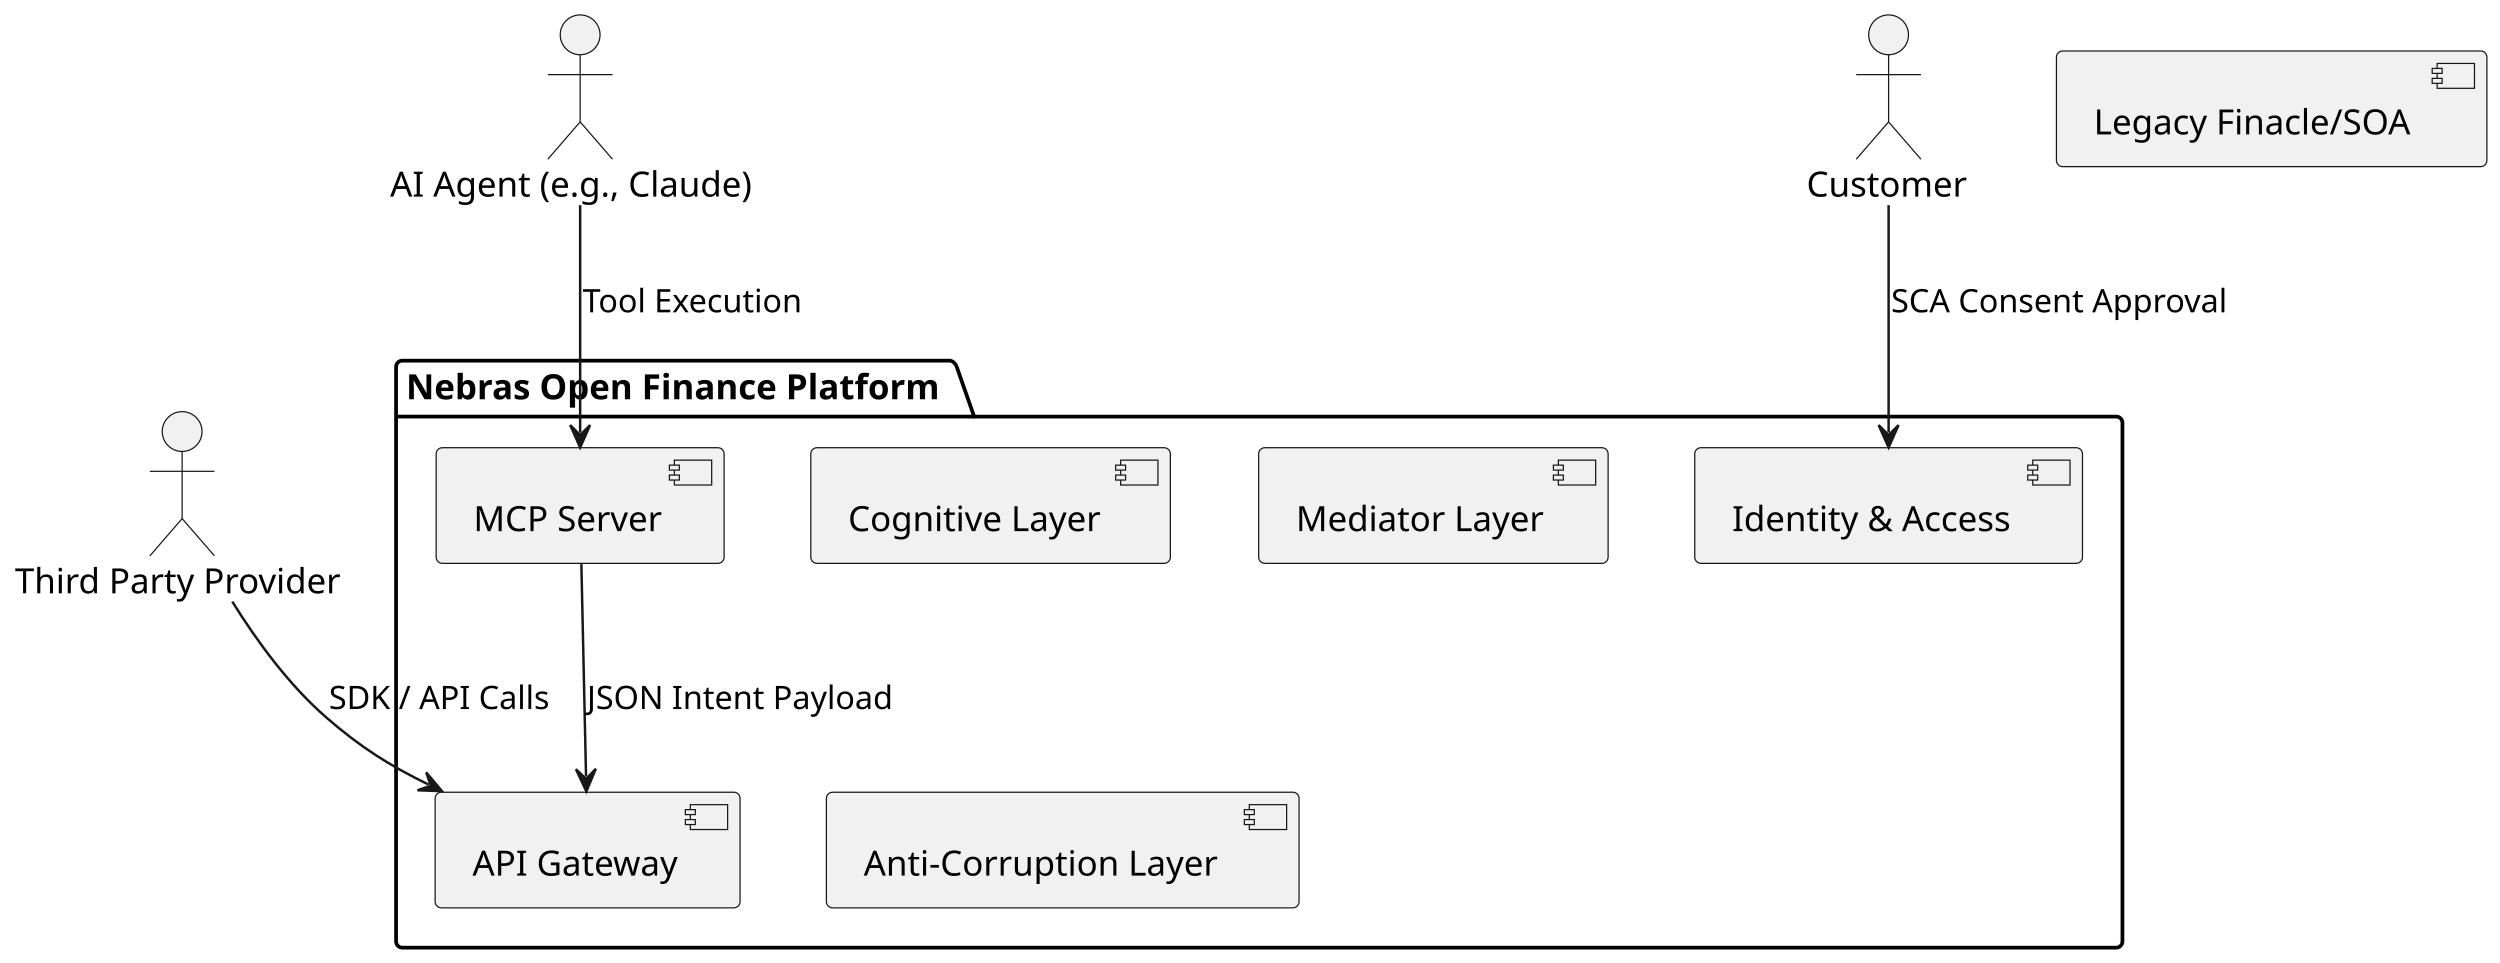
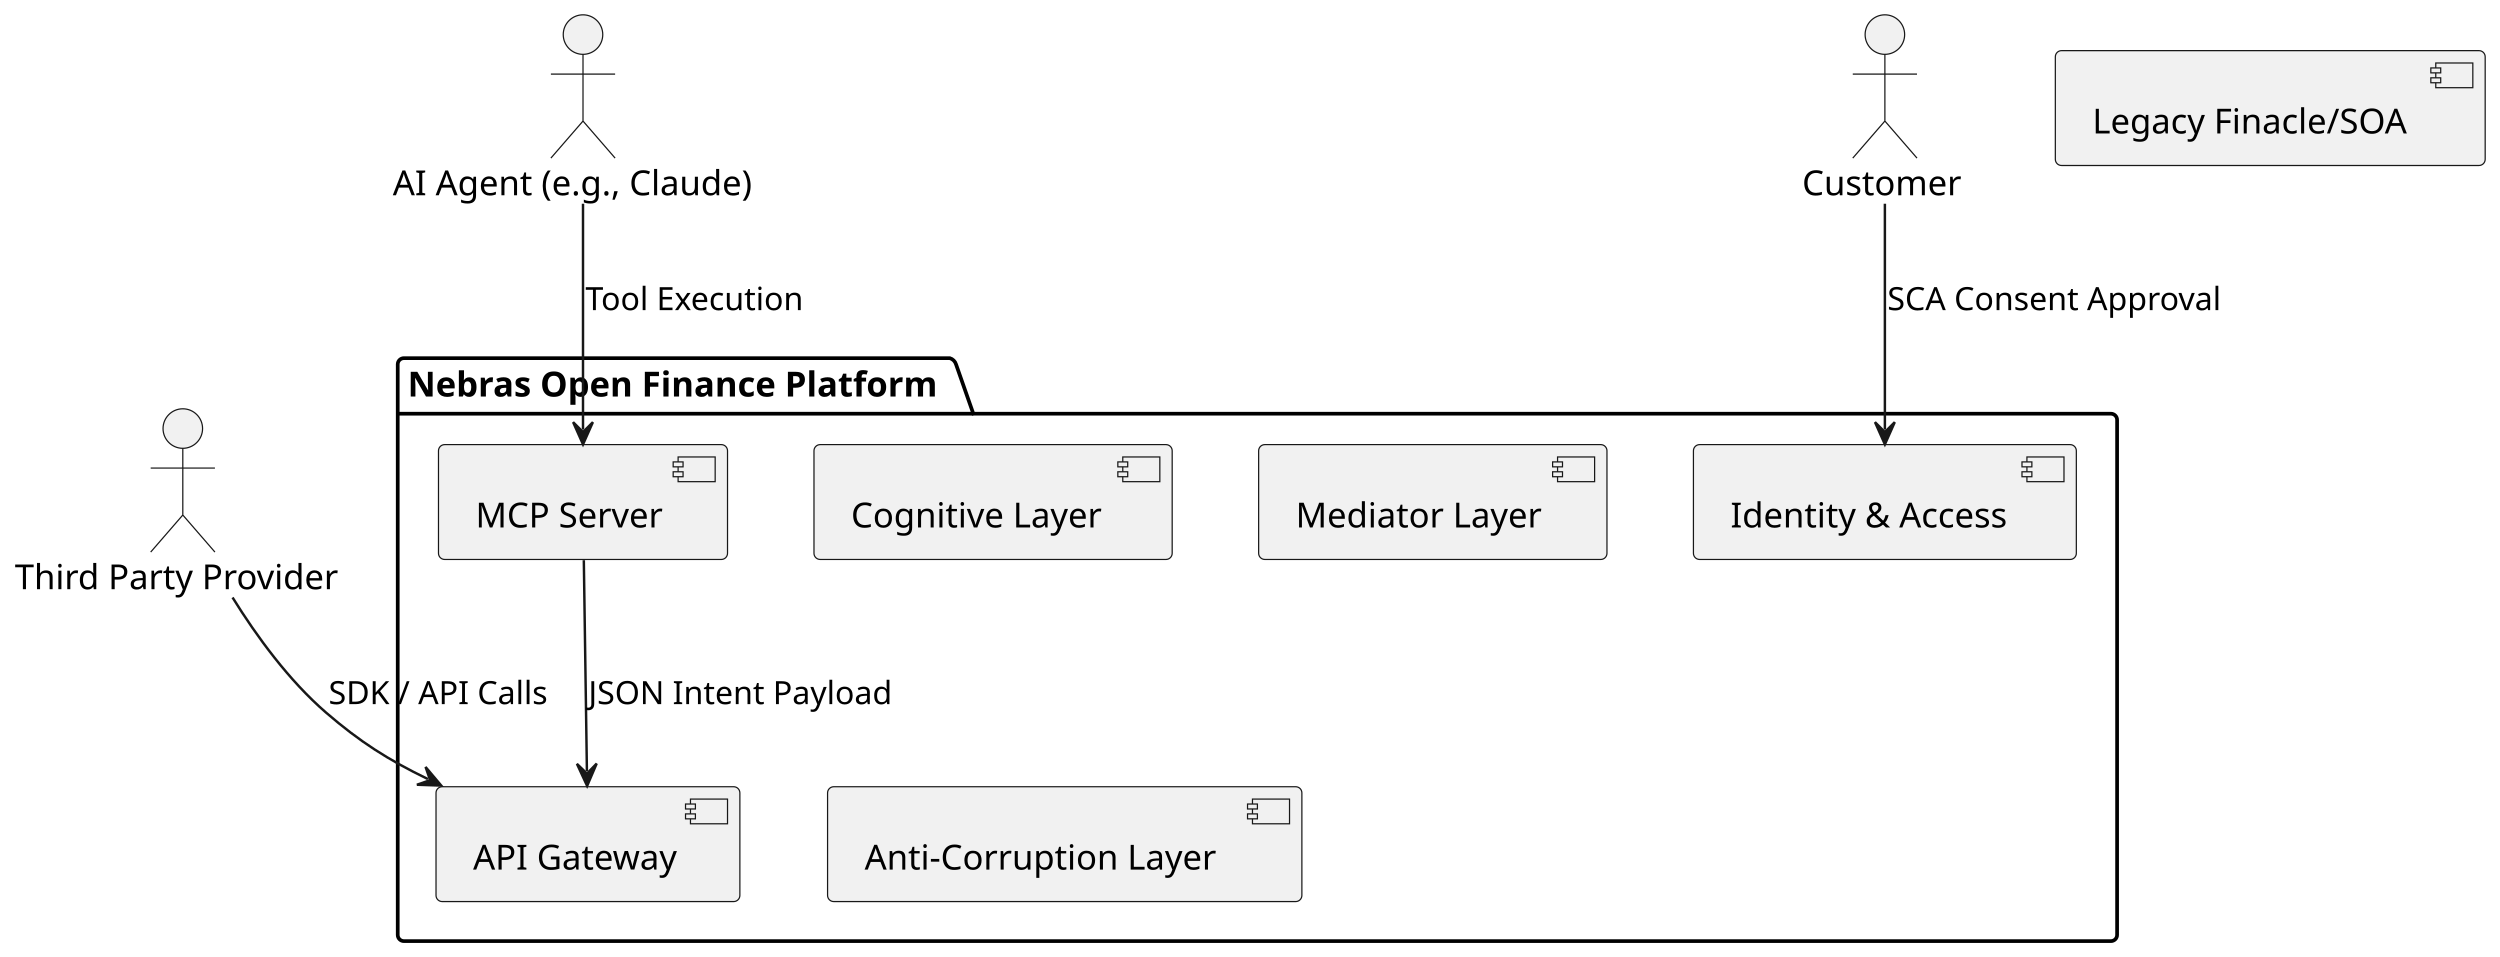
- <svg xmlns="http://www.w3.org/2000/svg" contentStyleType="text/css" data-diagram-type="DESCRIPTION" height="387px" preserveAspectRatio="none" style="width:1005px;height:387px;background:#FFFFFF;" version="1.1" viewBox="0 0 1005 387" width="1005px" zoomAndPan="magnify">
+ <svg xmlns="http://www.w3.org/2000/svg" contentStyleType="text/css" height="387px" preserveAspectRatio="none" style="width:1012px;height:387px;background:#FFFFFF;" version="1.1" viewBox="0 0 1012 387" width="1012px" zoomAndPan="magnify">
  <defs />
  <g>
-     <g class="cluster" data-qualified-name="Nebras Open Finance Platform" data-source-line="13" id="ent0005">
-       <path d="M161.72,144.98 L382.106,144.98 A3.75,3.75 0 0 1 384.606,147.48 L391.606,167.468 L850.72,167.468 A2.5,2.5 0 0 1 853.22,169.968 L853.22,378.46 A2.5,2.5 0 0 1 850.72,380.96 L161.72,380.96 A2.5,2.5 0 0 1 159.22,378.46 L159.22,147.48 A2.5,2.5 0 0 1 161.72,144.98" fill="none" style="stroke:#000000;stroke-width:1.5;" />
-       <line style="stroke:#000000;stroke-width:1.5;" x1="159.22" x2="391.606" y1="167.468" y2="167.468" />
-       <text fill="#000000" font-family="sans-serif" font-size="14" font-weight="bold" lengthAdjust="spacing" textLength="219.386" x="163.22" y="160.515">Nebras Open Finance Platform</text>
+     <g id="cluster_Nebras Open Finance Platform">
+       <path d="M163.5,144.98 L384.5,144.98 A3.75,3.75 0 0 1 387,147.48 L394,167.468 L854.5,167.468 A2.5,2.5 0 0 1 857,169.968 L857,378.46 A2.5,2.5 0 0 1 854.5,380.96 L163.5,380.96 A2.5,2.5 0 0 1 161,378.46 L161,147.48 A2.5,2.5 0 0 1 163.5,144.98 " fill="none" style="stroke:#000000;stroke-width:1.5;" />
+       <line style="stroke:#000000;stroke-width:1.5;" x1="161" x2="394" y1="167.468" y2="167.468" />
+       <text fill="#000000" font-family="sans-serif" font-size="14" font-weight="bold" lengthAdjust="spacing" textLength="220" x="165" y="160.515">Nebras Open Finance Platform</text>
    </g>
-     <g class="entity" data-qualified-name="Nebras Open Finance Platform.MCP" data-source-line="14" id="ent0006">
-       <rect fill="#F1F1F1" height="46.488" rx="2.5" ry="2.5" style="stroke:#181818;stroke-width:0.5;" width="115.756" x="175.34" y="179.98" />
-       <rect fill="#F1F1F1" height="10" style="stroke:#181818;stroke-width:0.5;" width="15" x="271.096" y="184.98" />
-       <rect fill="#F1F1F1" height="2" style="stroke:#181818;stroke-width:0.5;" width="4" x="269.096" y="186.98" />
-       <rect fill="#F1F1F1" height="2" style="stroke:#181818;stroke-width:0.5;" width="4" x="269.096" y="190.98" />
-       <text fill="#000000" font-family="sans-serif" font-size="14" lengthAdjust="spacing" textLength="75.756" x="190.34" y="213.515">MCP Server</text>
+     <g id="elem_MCP">
+       <rect fill="#F1F1F1" height="46.488" rx="2.5" ry="2.5" style="stroke:#181818;stroke-width:0.5;" width="117" x="177.5" y="179.98" />
+       <rect fill="#F1F1F1" height="10" style="stroke:#181818;stroke-width:0.5;" width="15" x="274.5" y="184.98" />
+       <rect fill="#F1F1F1" height="2" style="stroke:#181818;stroke-width:0.5;" width="4" x="272.5" y="186.98" />
+       <rect fill="#F1F1F1" height="2" style="stroke:#181818;stroke-width:0.5;" width="4" x="272.5" y="190.98" />
+       <text fill="#000000" font-family="sans-serif" font-size="14" lengthAdjust="spacing" textLength="77" x="192.5" y="213.515">MCP Server</text>
    </g>
-     <g class="entity" data-qualified-name="Nebras Open Finance Platform.Gateway" data-source-line="15" id="ent0007">
-       <rect fill="#F1F1F1" height="46.488" rx="2.5" ry="2.5" style="stroke:#181818;stroke-width:0.5;" width="122.578" x="174.93" y="318.47" />
-       <rect fill="#F1F1F1" height="10" style="stroke:#181818;stroke-width:0.5;" width="15" x="277.508" y="323.47" />
-       <rect fill="#F1F1F1" height="2" style="stroke:#181818;stroke-width:0.5;" width="4" x="275.508" y="325.47" />
-       <rect fill="#F1F1F1" height="2" style="stroke:#181818;stroke-width:0.5;" width="4" x="275.508" y="329.47" />
-       <text fill="#000000" font-family="sans-serif" font-size="14" lengthAdjust="spacing" textLength="82.578" x="189.93" y="352.005">API Gateway</text>
+     <g id="elem_Gateway">
+       <rect fill="#F1F1F1" height="46.488" rx="2.5" ry="2.5" style="stroke:#181818;stroke-width:0.5;" width="123" x="176.5" y="318.47" />
+       <rect fill="#F1F1F1" height="10" style="stroke:#181818;stroke-width:0.5;" width="15" x="279.5" y="323.47" />
+       <rect fill="#F1F1F1" height="2" style="stroke:#181818;stroke-width:0.5;" width="4" x="277.5" y="325.47" />
+       <rect fill="#F1F1F1" height="2" style="stroke:#181818;stroke-width:0.5;" width="4" x="277.5" y="329.47" />
+       <text fill="#000000" font-family="sans-serif" font-size="14" lengthAdjust="spacing" textLength="83" x="191.5" y="352.005">API Gateway</text>
    </g>
-     <g class="entity" data-qualified-name="Nebras Open Finance Platform.Cognitive" data-source-line="16" id="ent0008">
-       <rect fill="#F1F1F1" height="46.488" rx="2.5" ry="2.5" style="stroke:#181818;stroke-width:0.5;" width="144.549" x="325.94" y="179.98" />
-       <rect fill="#F1F1F1" height="10" style="stroke:#181818;stroke-width:0.5;" width="15" x="450.489" y="184.98" />
-       <rect fill="#F1F1F1" height="2" style="stroke:#181818;stroke-width:0.5;" width="4" x="448.489" y="186.98" />
-       <rect fill="#F1F1F1" height="2" style="stroke:#181818;stroke-width:0.5;" width="4" x="448.489" y="190.98" />
-       <text fill="#000000" font-family="sans-serif" font-size="14" lengthAdjust="spacing" textLength="104.549" x="340.94" y="213.515">Cognitive Layer</text>
+     <g id="elem_Cognitive">
+       <rect fill="#F1F1F1" height="46.488" rx="2.5" ry="2.5" style="stroke:#181818;stroke-width:0.5;" width="145" x="329.5" y="179.98" />
+       <rect fill="#F1F1F1" height="10" style="stroke:#181818;stroke-width:0.5;" width="15" x="454.5" y="184.98" />
+       <rect fill="#F1F1F1" height="2" style="stroke:#181818;stroke-width:0.5;" width="4" x="452.5" y="186.98" />
+       <rect fill="#F1F1F1" height="2" style="stroke:#181818;stroke-width:0.5;" width="4" x="452.5" y="190.98" />
+       <text fill="#000000" font-family="sans-serif" font-size="14" lengthAdjust="spacing" textLength="105" x="344.5" y="213.515">Cognitive Layer</text>
    </g>
-     <g class="entity" data-qualified-name="Nebras Open Finance Platform.Mediator" data-source-line="17" id="ent0009">
-       <rect fill="#F1F1F1" height="46.488" rx="2.5" ry="2.5" style="stroke:#181818;stroke-width:0.5;" width="140.481" x="505.98" y="179.98" />
-       <rect fill="#F1F1F1" height="10" style="stroke:#181818;stroke-width:0.5;" width="15" x="626.461" y="184.98" />
-       <rect fill="#F1F1F1" height="2" style="stroke:#181818;stroke-width:0.5;" width="4" x="624.461" y="186.98" />
-       <rect fill="#F1F1F1" height="2" style="stroke:#181818;stroke-width:0.5;" width="4" x="624.461" y="190.98" />
-       <text fill="#000000" font-family="sans-serif" font-size="14" lengthAdjust="spacing" textLength="100.481" x="520.98" y="213.515">Mediator Layer</text>
+     <g id="elem_Mediator">
+       <rect fill="#F1F1F1" height="46.488" rx="2.5" ry="2.5" style="stroke:#181818;stroke-width:0.5;" width="141" x="509.5" y="179.98" />
+       <rect fill="#F1F1F1" height="10" style="stroke:#181818;stroke-width:0.5;" width="15" x="630.5" y="184.98" />
+       <rect fill="#F1F1F1" height="2" style="stroke:#181818;stroke-width:0.5;" width="4" x="628.5" y="186.98" />
+       <rect fill="#F1F1F1" height="2" style="stroke:#181818;stroke-width:0.5;" width="4" x="628.5" y="190.98" />
+       <text fill="#000000" font-family="sans-serif" font-size="14" lengthAdjust="spacing" textLength="101" x="524.5" y="213.515">Mediator Layer</text>
    </g>
-     <g class="entity" data-qualified-name="Nebras Open Finance Platform.IAM" data-source-line="18" id="ent0010">
-       <rect fill="#F1F1F1" height="46.488" rx="2.5" ry="2.5" style="stroke:#181818;stroke-width:0.5;" width="155.862" x="681.29" y="179.98" />
-       <rect fill="#F1F1F1" height="10" style="stroke:#181818;stroke-width:0.5;" width="15" x="817.152" y="184.98" />
-       <rect fill="#F1F1F1" height="2" style="stroke:#181818;stroke-width:0.5;" width="4" x="815.152" y="186.98" />
-       <rect fill="#F1F1F1" height="2" style="stroke:#181818;stroke-width:0.5;" width="4" x="815.152" y="190.98" />
-       <text fill="#000000" font-family="sans-serif" font-size="14" lengthAdjust="spacing" textLength="115.862" x="696.29" y="213.515">Identity &amp; Access</text>
+     <g id="elem_IAM">
+       <rect fill="#F1F1F1" height="46.488" rx="2.5" ry="2.5" style="stroke:#181818;stroke-width:0.5;" width="155" x="685.5" y="179.98" />
+       <rect fill="#F1F1F1" height="10" style="stroke:#181818;stroke-width:0.5;" width="15" x="820.5" y="184.98" />
+       <rect fill="#F1F1F1" height="2" style="stroke:#181818;stroke-width:0.5;" width="4" x="818.5" y="186.98" />
+       <rect fill="#F1F1F1" height="2" style="stroke:#181818;stroke-width:0.5;" width="4" x="818.5" y="190.98" />
+       <text fill="#000000" font-family="sans-serif" font-size="14" lengthAdjust="spacing" textLength="115" x="700.5" y="213.515">Identity &amp; Access</text>
    </g>
-     <g class="entity" data-qualified-name="Nebras Open Finance Platform.ACL" data-source-line="19" id="ent0011">
-       <rect fill="#F1F1F1" height="46.488" rx="2.5" ry="2.5" style="stroke:#181818;stroke-width:0.5;" width="190.015" x="332.21" y="318.47" />
-       <rect fill="#F1F1F1" height="10" style="stroke:#181818;stroke-width:0.5;" width="15" x="502.225" y="323.47" />
-       <rect fill="#F1F1F1" height="2" style="stroke:#181818;stroke-width:0.5;" width="4" x="500.225" y="325.47" />
-       <rect fill="#F1F1F1" height="2" style="stroke:#181818;stroke-width:0.5;" width="4" x="500.225" y="329.47" />
-       <text fill="#000000" font-family="sans-serif" font-size="14" lengthAdjust="spacing" textLength="150.015" x="347.21" y="352.005">Anti-Corruption Layer</text>
+     <g id="elem_ACL">
+       <rect fill="#F1F1F1" height="46.488" rx="2.5" ry="2.5" style="stroke:#181818;stroke-width:0.5;" width="192" x="335" y="318.47" />
+       <rect fill="#F1F1F1" height="10" style="stroke:#181818;stroke-width:0.5;" width="15" x="507" y="323.47" />
+       <rect fill="#F1F1F1" height="2" style="stroke:#181818;stroke-width:0.5;" width="4" x="505" y="325.47" />
+       <rect fill="#F1F1F1" height="2" style="stroke:#181818;stroke-width:0.5;" width="4" x="505" y="329.47" />
+       <text fill="#000000" font-family="sans-serif" font-size="14" lengthAdjust="spacing" textLength="152" x="350" y="352.005">Anti-Corruption Layer</text>
    </g>
-     <g class="entity" data-qualified-name="TPP" data-source-line="9" id="ent0002">
-       <ellipse cx="73.218" cy="173.48" fill="#F1F1F1" rx="8" ry="8" style="stroke:#181818;stroke-width:0.5;" />
-       <path d="M73.218,181.48 L73.218,208.48 M60.218,189.48 L86.218,189.48 M73.218,208.48 L60.218,223.48 M73.218,208.48 L86.218,223.48" fill="none" style="stroke:#181818;stroke-width:0.5;" />
-       <text fill="#000000" font-family="sans-serif" font-size="14" lengthAdjust="spacing" textLength="134.435" x="6" y="238.515">Third Party Provider</text>
+     <g id="elem_TPP">
+       <ellipse cx="74" cy="173.48" fill="#F1F1F1" rx="8" ry="8" style="stroke:#181818;stroke-width:0.5;" />
+       <path d="M74,181.48 L74,208.48 M61,189.48 L87,189.48 M74,208.48 L61,223.48 M74,208.48 L87,223.48 " fill="none" style="stroke:#181818;stroke-width:0.5;" />
+       <text fill="#000000" font-family="sans-serif" font-size="14" lengthAdjust="spacing" textLength="136" x="6" y="238.515">Third Party Provider</text>
    </g>
-     <g class="entity" data-qualified-name="AIAgent" data-source-line="10" id="ent0003">
-       <ellipse cx="233.222" cy="14" fill="#F1F1F1" rx="8" ry="8" style="stroke:#181818;stroke-width:0.5;" />
-       <path d="M233.222,22 L233.222,49 M220.222,30 L246.222,30 M233.222,49 L220.222,64 M233.222,49 L246.222,64" fill="none" style="stroke:#181818;stroke-width:0.5;" />
-       <text fill="#000000" font-family="sans-serif" font-size="14" lengthAdjust="spacing" textLength="152.783" x="156.83" y="79.035">AI Agent (e.g., Claude)</text>
+     <g id="elem_AIAgent">
+       <ellipse cx="236" cy="14" fill="#F1F1F1" rx="8" ry="8" style="stroke:#181818;stroke-width:0.5;" />
+       <path d="M236,22 L236,49 M223,30 L249,30 M236,49 L223,64 M236,49 L249,64 " fill="none" style="stroke:#181818;stroke-width:0.5;" />
+       <text fill="#000000" font-family="sans-serif" font-size="14" lengthAdjust="spacing" textLength="154" x="159" y="79.035">AI Agent (e.g., Claude)</text>
    </g>
-     <g class="entity" data-qualified-name="Customer" data-source-line="11" id="ent0004">
-       <ellipse cx="759.213" cy="14" fill="#F1F1F1" rx="8" ry="8" style="stroke:#181818;stroke-width:0.5;" />
-       <path d="M759.213,22 L759.213,49 M746.213,30 L772.213,30 M759.213,49 L746.213,64 M759.213,49 L772.213,64" fill="none" style="stroke:#181818;stroke-width:0.5;" />
-       <text fill="#000000" font-family="sans-serif" font-size="14" lengthAdjust="spacing" textLength="65.946" x="726.24" y="79.035">Customer</text>
+     <g id="elem_Customer">
+       <ellipse cx="763" cy="14" fill="#F1F1F1" rx="8" ry="8" style="stroke:#181818;stroke-width:0.5;" />
+       <path d="M763,22 L763,49 M750,30 L776,30 M763,49 L750,64 M763,49 L776,64 " fill="none" style="stroke:#181818;stroke-width:0.5;" />
+       <text fill="#000000" font-family="sans-serif" font-size="14" lengthAdjust="spacing" textLength="67" x="729.5" y="79.035">Customer</text>
    </g>
-     <g class="entity" data-qualified-name="Finacle" data-source-line="22" id="ent0012">
-       <rect fill="#F1F1F1" height="46.488" rx="2.5" ry="2.5" style="stroke:#181818;stroke-width:0.5;" width="173.048" x="826.69" y="20.5" />
-       <rect fill="#F1F1F1" height="10" style="stroke:#181818;stroke-width:0.5;" width="15" x="979.738" y="25.5" />
-       <rect fill="#F1F1F1" height="2" style="stroke:#181818;stroke-width:0.5;" width="4" x="977.738" y="27.5" />
-       <rect fill="#F1F1F1" height="2" style="stroke:#181818;stroke-width:0.5;" width="4" x="977.738" y="31.5" />
-       <text fill="#000000" font-family="sans-serif" font-size="14" lengthAdjust="spacing" textLength="133.048" x="841.69" y="54.035">Legacy Finacle/SOA</text>
+     <g id="elem_Finacle">
+       <rect fill="#F1F1F1" height="46.488" rx="2.5" ry="2.5" style="stroke:#181818;stroke-width:0.5;" width="174" x="832" y="20.5" />
+       <rect fill="#F1F1F1" height="10" style="stroke:#181818;stroke-width:0.5;" width="15" x="986" y="25.5" />
+       <rect fill="#F1F1F1" height="2" style="stroke:#181818;stroke-width:0.5;" width="4" x="984" y="27.5" />
+       <rect fill="#F1F1F1" height="2" style="stroke:#181818;stroke-width:0.5;" width="4" x="984" y="31.5" />
+       <text fill="#000000" font-family="sans-serif" font-size="14" lengthAdjust="spacing" textLength="134" x="847" y="54.035">Legacy Finacle/SOA</text>
    </g>
-     <g class="link" data-entity-1="ent0002" data-entity-2="ent0007" data-link-type="dependency" data-source-line="24" id="lnk13">
-       <path d="M93.37,241.83 C103.22,257.68 116.2,275.44 131.22,288.47 C144.83,300.28 156.191,307.531 172.281,315.411" fill="none" id="TPP-to-Gateway" style="stroke:#181818;stroke-width:1;" />
-       <polygon fill="#181818" points="177.67,318.05,171.347,310.499,173.18,315.851,167.828,317.684,177.67,318.05" style="stroke:#181818;stroke-width:1;" />
-       <text fill="#000000" font-family="sans-serif" font-size="13" lengthAdjust="spacing" textLength="94.599" x="132.22" y="285.038">SDK / API Calls</text>
+     <g id="link_TPP_Gateway">
+       <path d="M94.13,241.86 C103.97,257.71 116.96,275.46 132,288.47 C145.66,300.28 157.054,307.516 173.214,315.376 " fill="none" id="TPP-to-Gateway" style="stroke:#181818;stroke-width:1.0;" />
+       <polygon fill="#181818" points="178.61,318,172.266,310.466,174.114,315.813,168.767,317.661,178.61,318" style="stroke:#181818;stroke-width:1.0;" />
+       <text fill="#000000" font-family="sans-serif" font-size="13" lengthAdjust="spacing" textLength="95" x="133" y="285.038">SDK / API Calls</text>
    </g>
-     <g class="link" data-entity-1="ent0003" data-entity-2="ent0006" data-link-type="dependency" data-source-line="25" id="lnk14">
-       <path d="M233.22,82.46 C233.22,112.86 233.22,148.56 233.22,173.89" fill="none" id="AIAgent-to-MCP" style="stroke:#181818;stroke-width:1;" />
-       <polygon fill="#181818" points="233.22,179.89,237.22,170.89,233.22,174.89,229.22,170.89,233.22,179.89" style="stroke:#181818;stroke-width:1;" />
-       <text fill="#000000" font-family="sans-serif" font-size="13" lengthAdjust="spacing" textLength="93.723" x="234.22" y="125.548">Tool Execution</text>
+     <g id="link_AIAgent_MCP">
+       <path d="M236,82.46 C236,112.86 236,148.56 236,173.89 " fill="none" id="AIAgent-to-MCP" style="stroke:#181818;stroke-width:1.0;" />
+       <polygon fill="#181818" points="236,179.89,240,170.89,236,174.89,232,170.89,236,179.89" style="stroke:#181818;stroke-width:1.0;" />
+       <text fill="#000000" font-family="sans-serif" font-size="13" lengthAdjust="spacing" textLength="94" x="237" y="125.548">Tool Execution</text>
    </g>
-     <g class="link" data-entity-1="ent0006" data-entity-2="ent0007" data-link-type="dependency" data-source-line="26" id="lnk15">
-       <path d="M233.71,226.77 C234.27,252.05 235.04,286.841 235.59,312.141" fill="none" id="MCP-to-Gateway" style="stroke:#181818;stroke-width:1;" />
-       <polygon fill="#181818" points="235.72,318.14,239.523,309.055,235.611,313.141,231.525,309.229,235.72,318.14" style="stroke:#181818;stroke-width:1;" />
-       <text fill="#000000" font-family="sans-serif" font-size="13" lengthAdjust="spacing" textLength="124.084" x="235.99" y="285.038">JSON Intent Payload</text>
+     <g id="link_MCP_Gateway">
+       <path d="M236.33,226.77 C236.7,252.05 237.212,286.841 237.582,312.141 " fill="none" id="MCP-to-Gateway" style="stroke:#181818;stroke-width:1.0;" />
+       <polygon fill="#181818" points="237.67,318.14,241.538,309.082,237.597,313.14,233.539,309.2,237.67,318.14" style="stroke:#181818;stroke-width:1.0;" />
+       <text fill="#000000" font-family="sans-serif" font-size="13" lengthAdjust="spacing" textLength="124" x="238.18" y="285.038">JSON Intent Payload</text>
    </g>
-     <g class="link" data-entity-1="ent0004" data-entity-2="ent0010" data-link-type="dependency" data-source-line="27" id="lnk16">
-       <path d="M759.22,82.46 C759.22,112.86 759.22,148.56 759.22,173.89" fill="none" id="Customer-to-IAM" style="stroke:#181818;stroke-width:1;" />
-       <polygon fill="#181818" points="759.22,179.89,763.22,170.89,759.22,174.89,755.22,170.89,759.22,179.89" style="stroke:#181818;stroke-width:1;" />
-       <text fill="#000000" font-family="sans-serif" font-size="13" lengthAdjust="spacing" textLength="141.343" x="760.22" y="125.548">SCA Consent Approval</text>
+     <g id="link_Customer_IAM">
+       <path d="M763,82.46 C763,112.86 763,148.56 763,173.89 " fill="none" id="Customer-to-IAM" style="stroke:#181818;stroke-width:1.0;" />
+       <polygon fill="#181818" points="763,179.89,767,170.89,763,174.89,759,170.89,763,179.89" style="stroke:#181818;stroke-width:1.0;" />
+       <text fill="#000000" font-family="sans-serif" font-size="13" lengthAdjust="spacing" textLength="141" x="764" y="125.548">SCA Consent Approval</text>
    </g>
  </g>
</svg>
